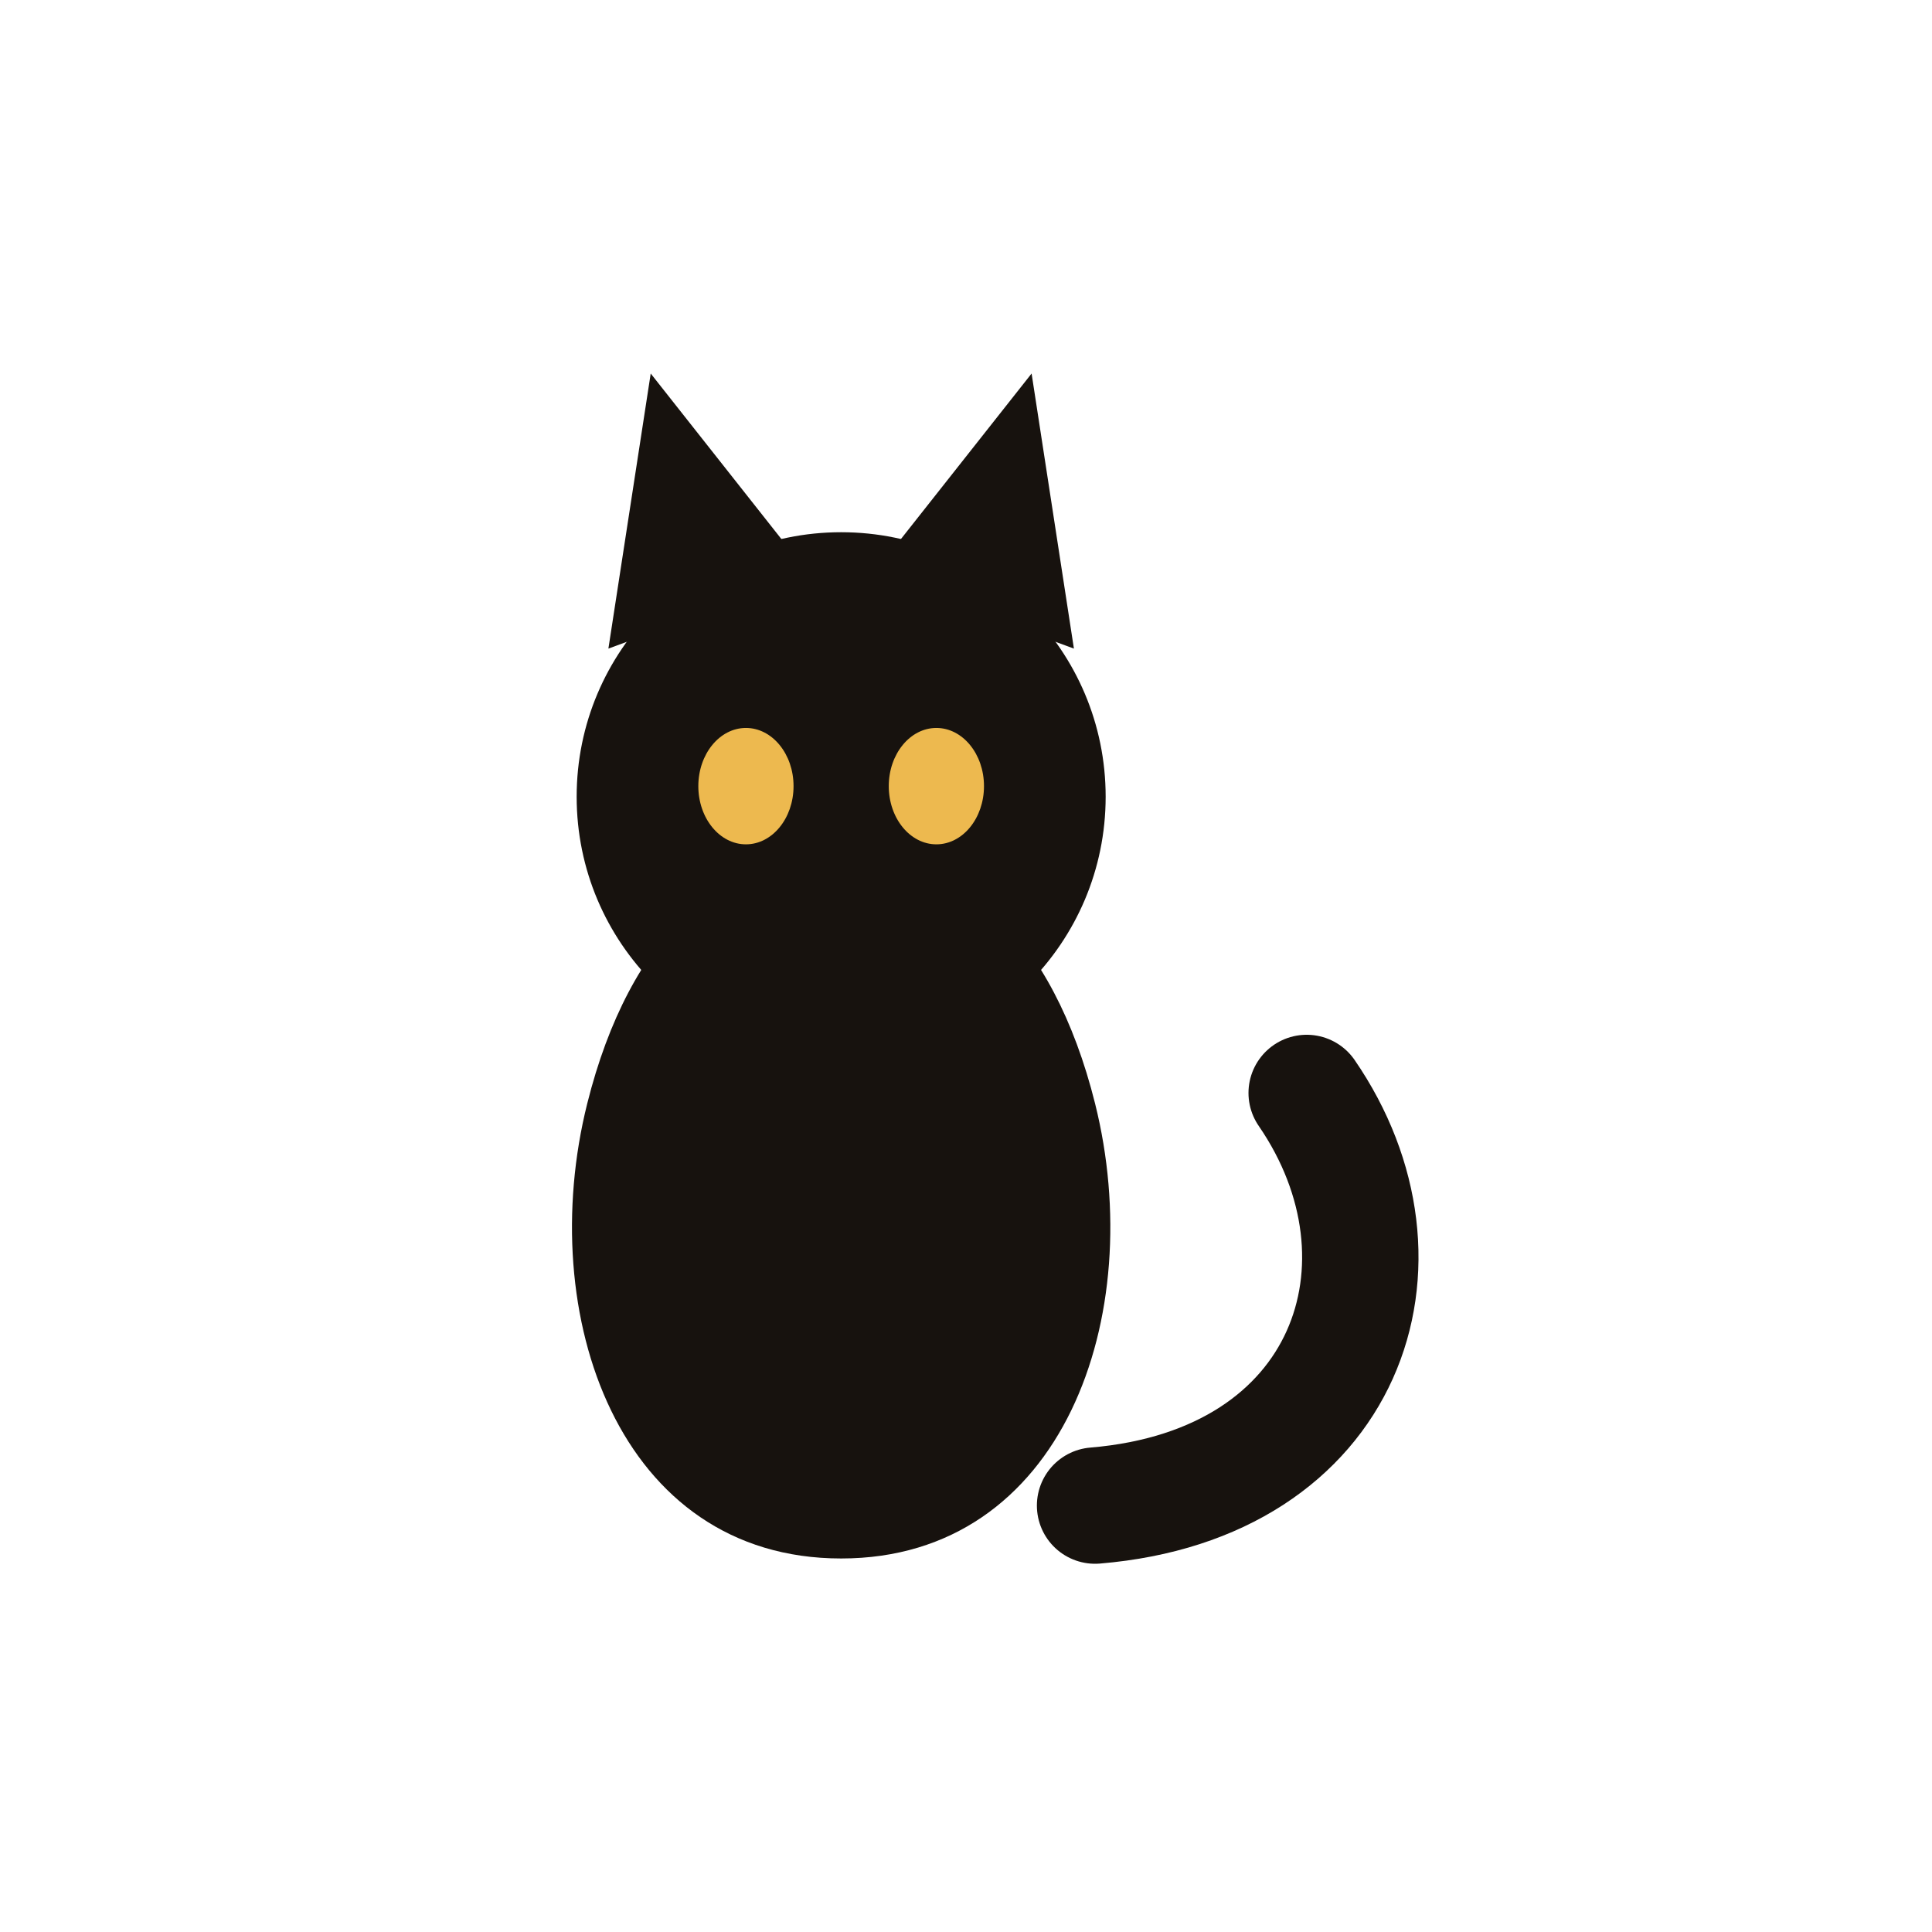
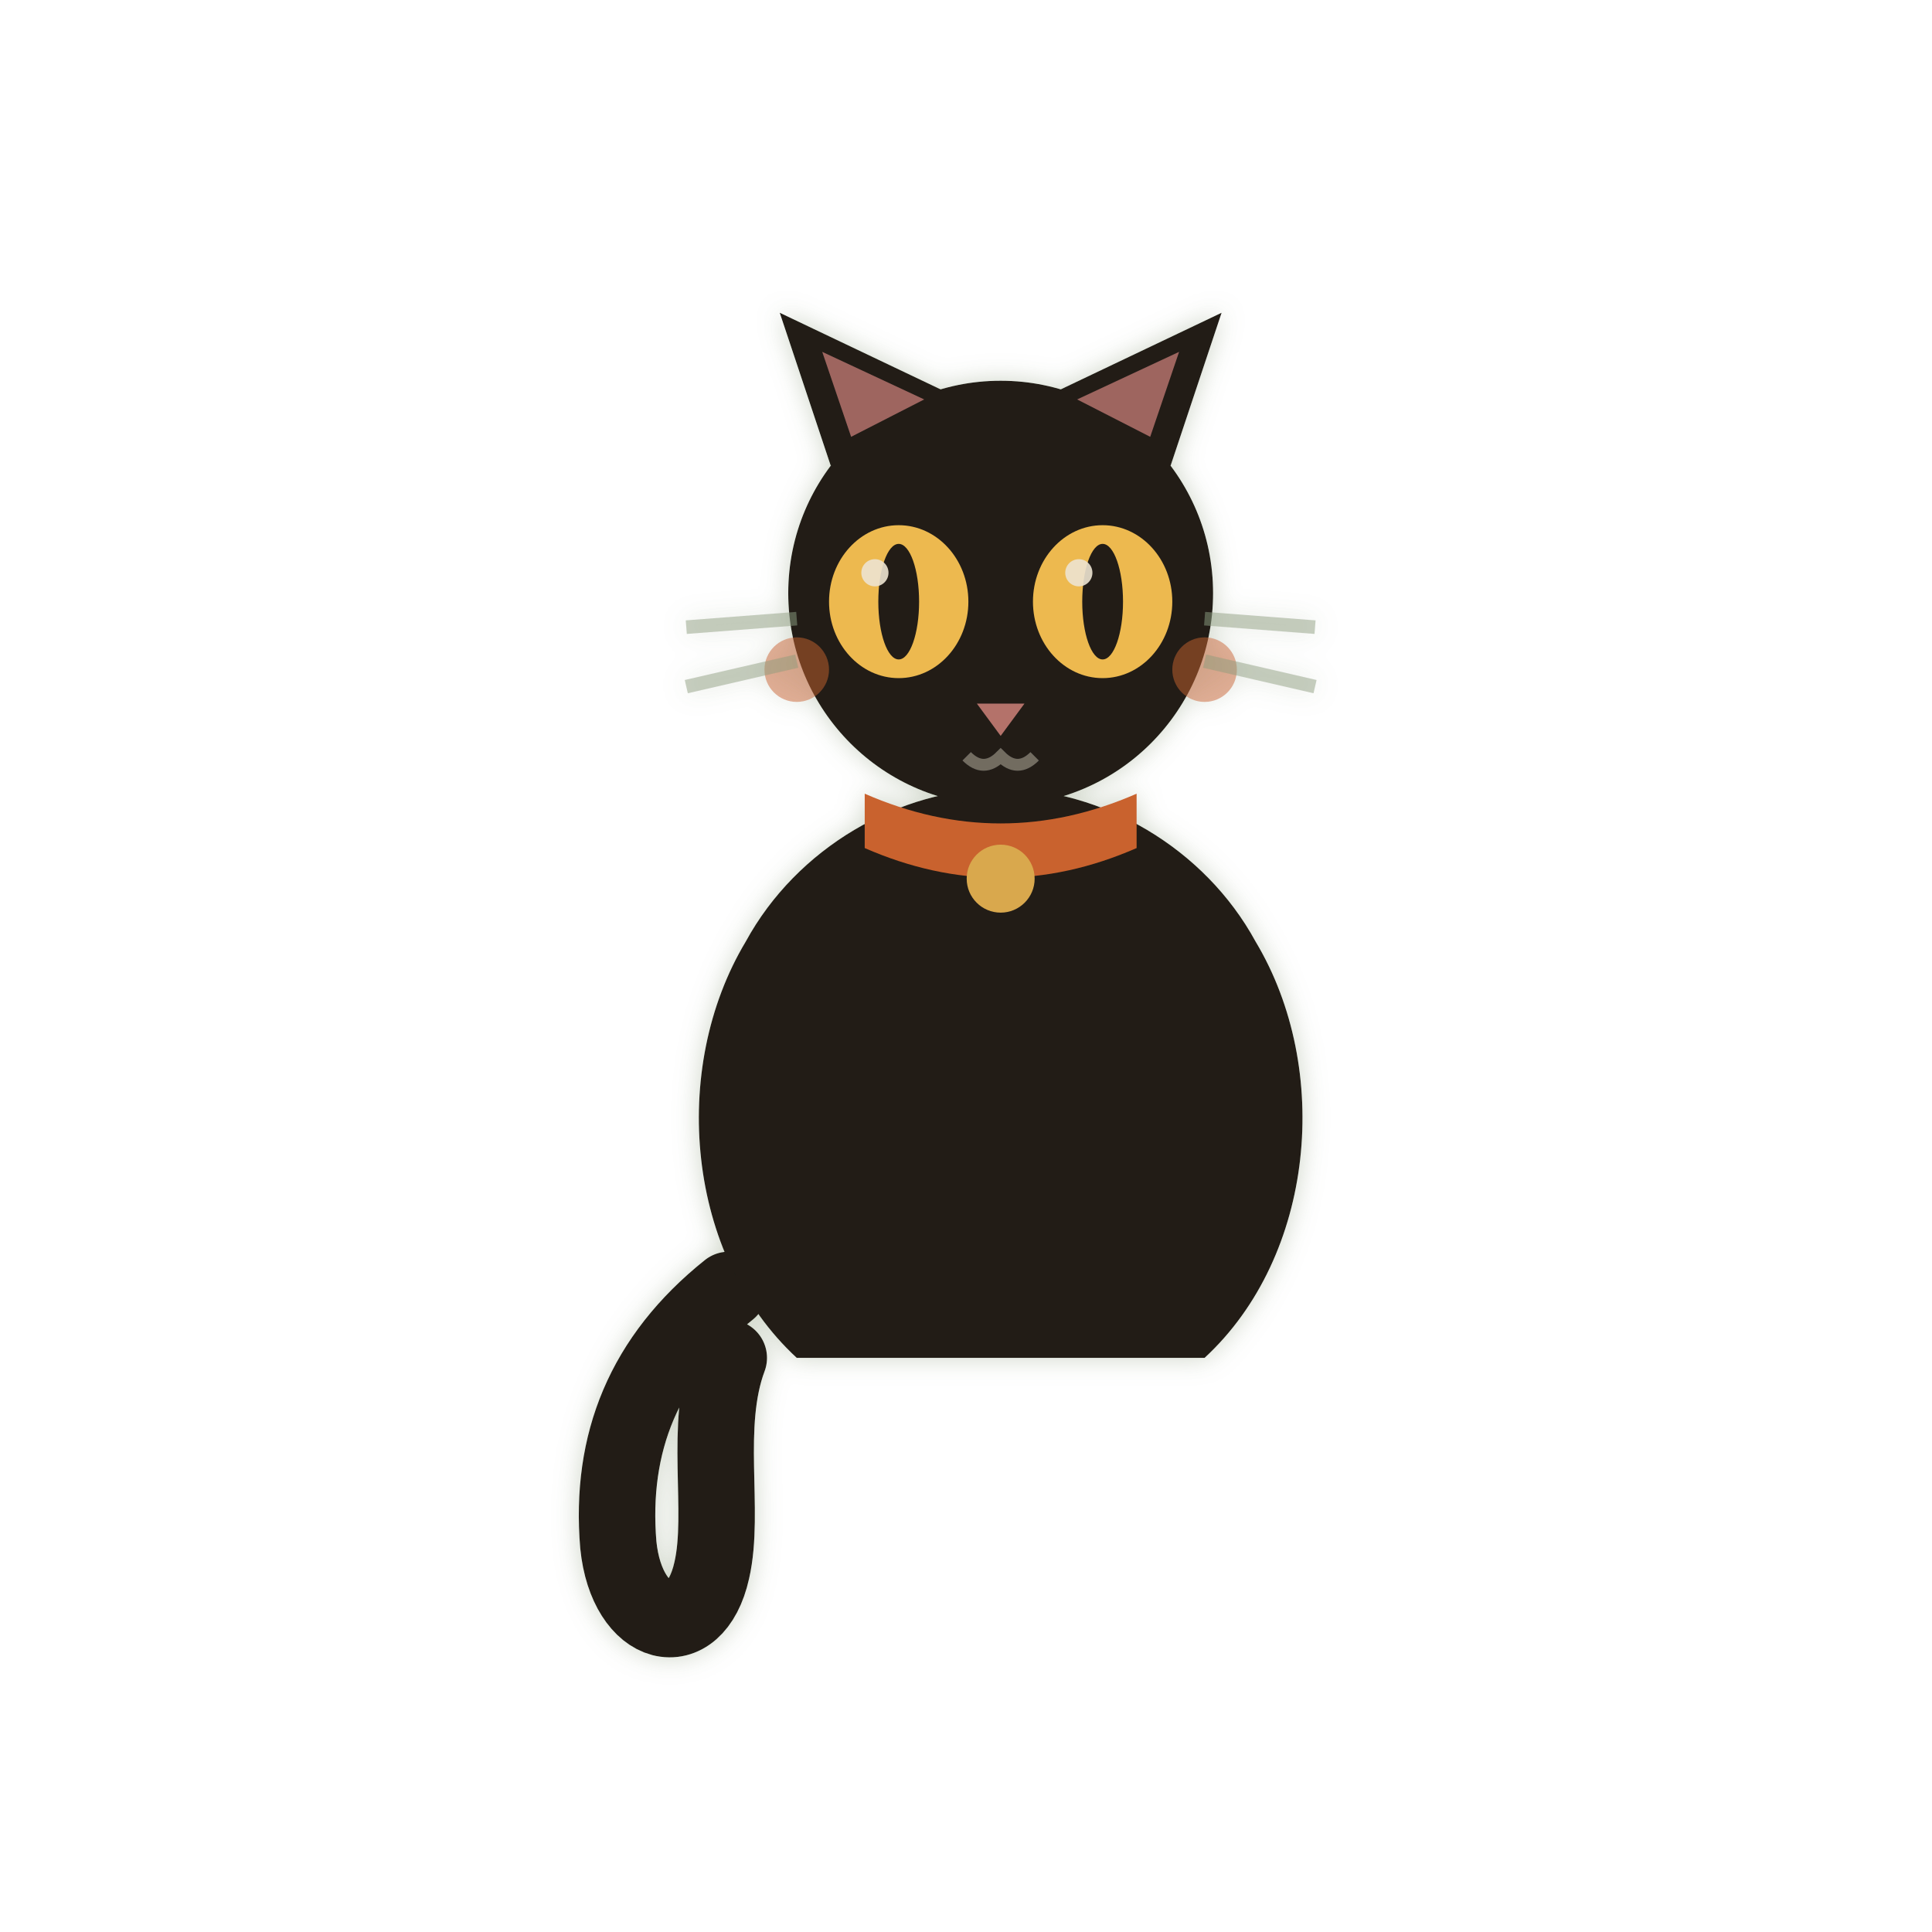
<svg xmlns="http://www.w3.org/2000/svg" width="1024" height="1024" viewBox="0 0 1024 1024">
-   <g transform="translate(512 512) scale(2.8038) translate(-279.6 -318.0)">
-     <path d="M256 430 C214 430 198 384 208 344 C216 312 234 296 256 296            C278 296 296 312 304 344 C314 384 298 430 256 430 Z" fill="#17120E" />
-     <circle cx="256" cy="286" r="50" fill="#17120E" />
-     <path d="M212 258 L220 206 L250 244 Z" fill="#17120E" />
-     <path d="M300 258 L292 206 L262 244 Z" fill="#17120E" />
-     <path d="M304 420 C352 416 366 374 344 342" fill="none" stroke="#17120E" stroke-width="22" stroke-linecap="round" />
-     <ellipse cx="238" cy="284" rx="9" ry="11" fill="#EDB94F" />
-     <ellipse cx="274" cy="284" rx="9" ry="11" fill="#EDB94F" />
+   <defs>
+     <filter id="rim" x="-20%" y="-20%" width="140%" height="140%">
+       <feDropShadow dx="0" dy="0" stdDeviation="0.75" flood-color="#93A184" flood-opacity="0.45" />
+     </filter>
+   </defs>
+   <g filter="url(#rim)" transform="translate(512 512) scale(9.0069) translate(-29.96 -38.94)">
+     <path class="sit-tail" d="M16 58 C11 62 9 67 9.5 73 C10 78 14 79 15 74.5 C15.8 71 14.5 66 16 62" fill="none" stroke="#201C18" stroke-width="4.5" stroke-linecap="round" />
+     <g fill="#201C18">
+       <path d="M20 62 C13.5 56 12.5 45 17 37.5 C20 32 26 28.5 32 28.5 C38 28.5 44 32 47 37.5 C51.5 45 50.5 56 44 62 Z" />
+       <circle cx="32" cy="17" r="12.5" />
+       <polygon points="22,9.5 19,0.5 29.5,5.5" />
+       <polygon points="42,9.5 45,0.5 34.5,5.5" />
+     </g>
+     <polygon points="23.2,7.8 21.5,2.8 27.5,5.6" fill="#B4726B" opacity="0.85" />
+     <polygon points="40.8,7.8 42.5,2.8 36.5,5.6" fill="#B4726B" opacity="0.85" />
+     <g class="cat-eye">
+       <ellipse cx="26" cy="17.5" rx="4.1" ry="4.5" fill="#EDB94F" />
+       <ellipse cx="26" cy="17.5" rx="1.2" ry="3.4" fill="#201C18" />
+       <circle cx="24.6" cy="15.8" r="0.8" fill="#EDE3D0" opacity="0.9" />
+     </g>
+     <g class="cat-eye">
+       <ellipse cx="38" cy="17.5" rx="4.1" ry="4.5" fill="#EDB94F" />
+       <ellipse cx="38" cy="17.5" rx="1.2" ry="3.4" fill="#201C18" />
+       <circle cx="36.6" cy="15.8" r="0.8" fill="#EDE3D0" opacity="0.9" />
+     </g>
+     <polygon points="30.6,23.5 33.4,23.5 32,25.4" fill="#B4726B" />
+     <path d="M30 26.6 Q31 27.6 32 26.6 Q33 27.6 34 26.6" fill="none" stroke="#EDE3D0" stroke-width="0.7" stroke-opacity="0.4" />
+     <circle cx="20" cy="21.5" r="1.9" fill="#C9622D" opacity="0.5" />
+     <circle cx="44" cy="21.5" r="1.9" fill="#C9622D" opacity="0.5" />
+     <g stroke="#93A184" stroke-width="0.8" stroke-opacity="0.5">
+       <path d="M13.5 19 L20 18.5" />
+       <path d="M13.5 22.5 L20 21" />
+       <path d="M50.5 19 L44 18.5" />
+       <path d="M50.5 22.5 L44 21" />
+     </g>
+     <path d="M24 28.8 Q32 32.3 40 28.8 L40 32 Q32 35.5 24 32 Z" fill="#C9622D" />
+     <circle cx="32" cy="33.8" r="2" fill="#D9A84E" />
  </g>
</svg>
